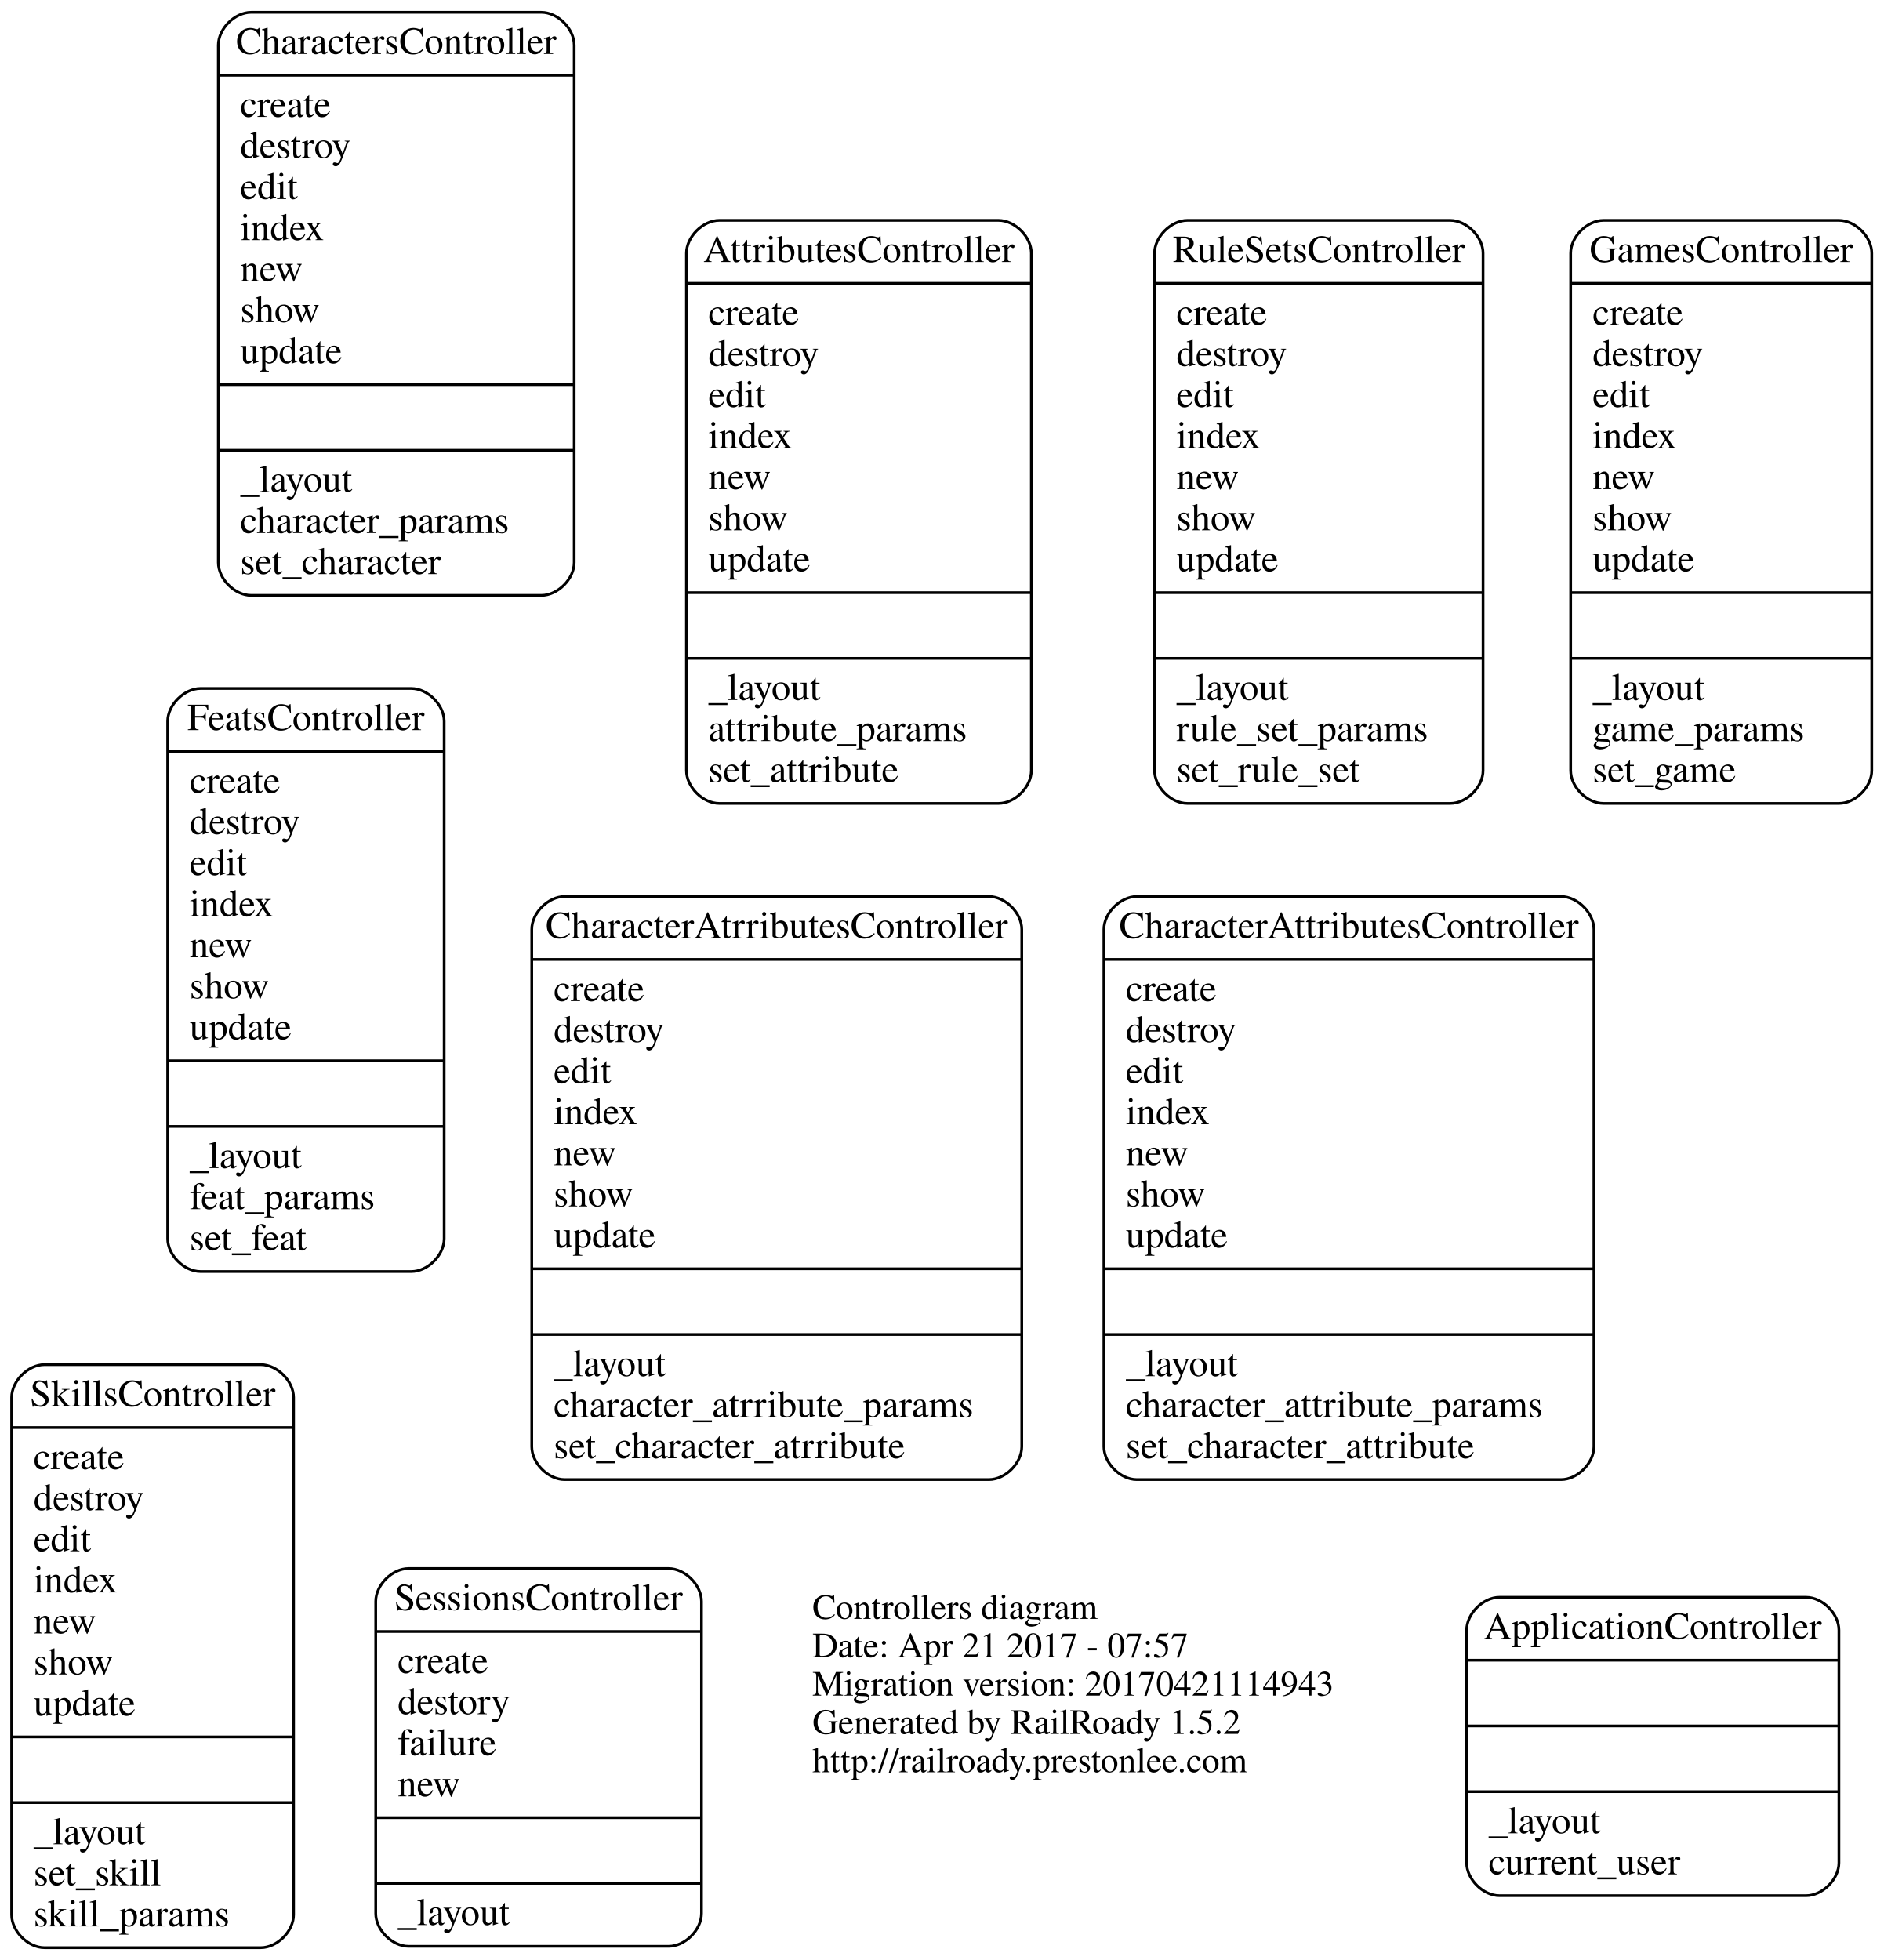
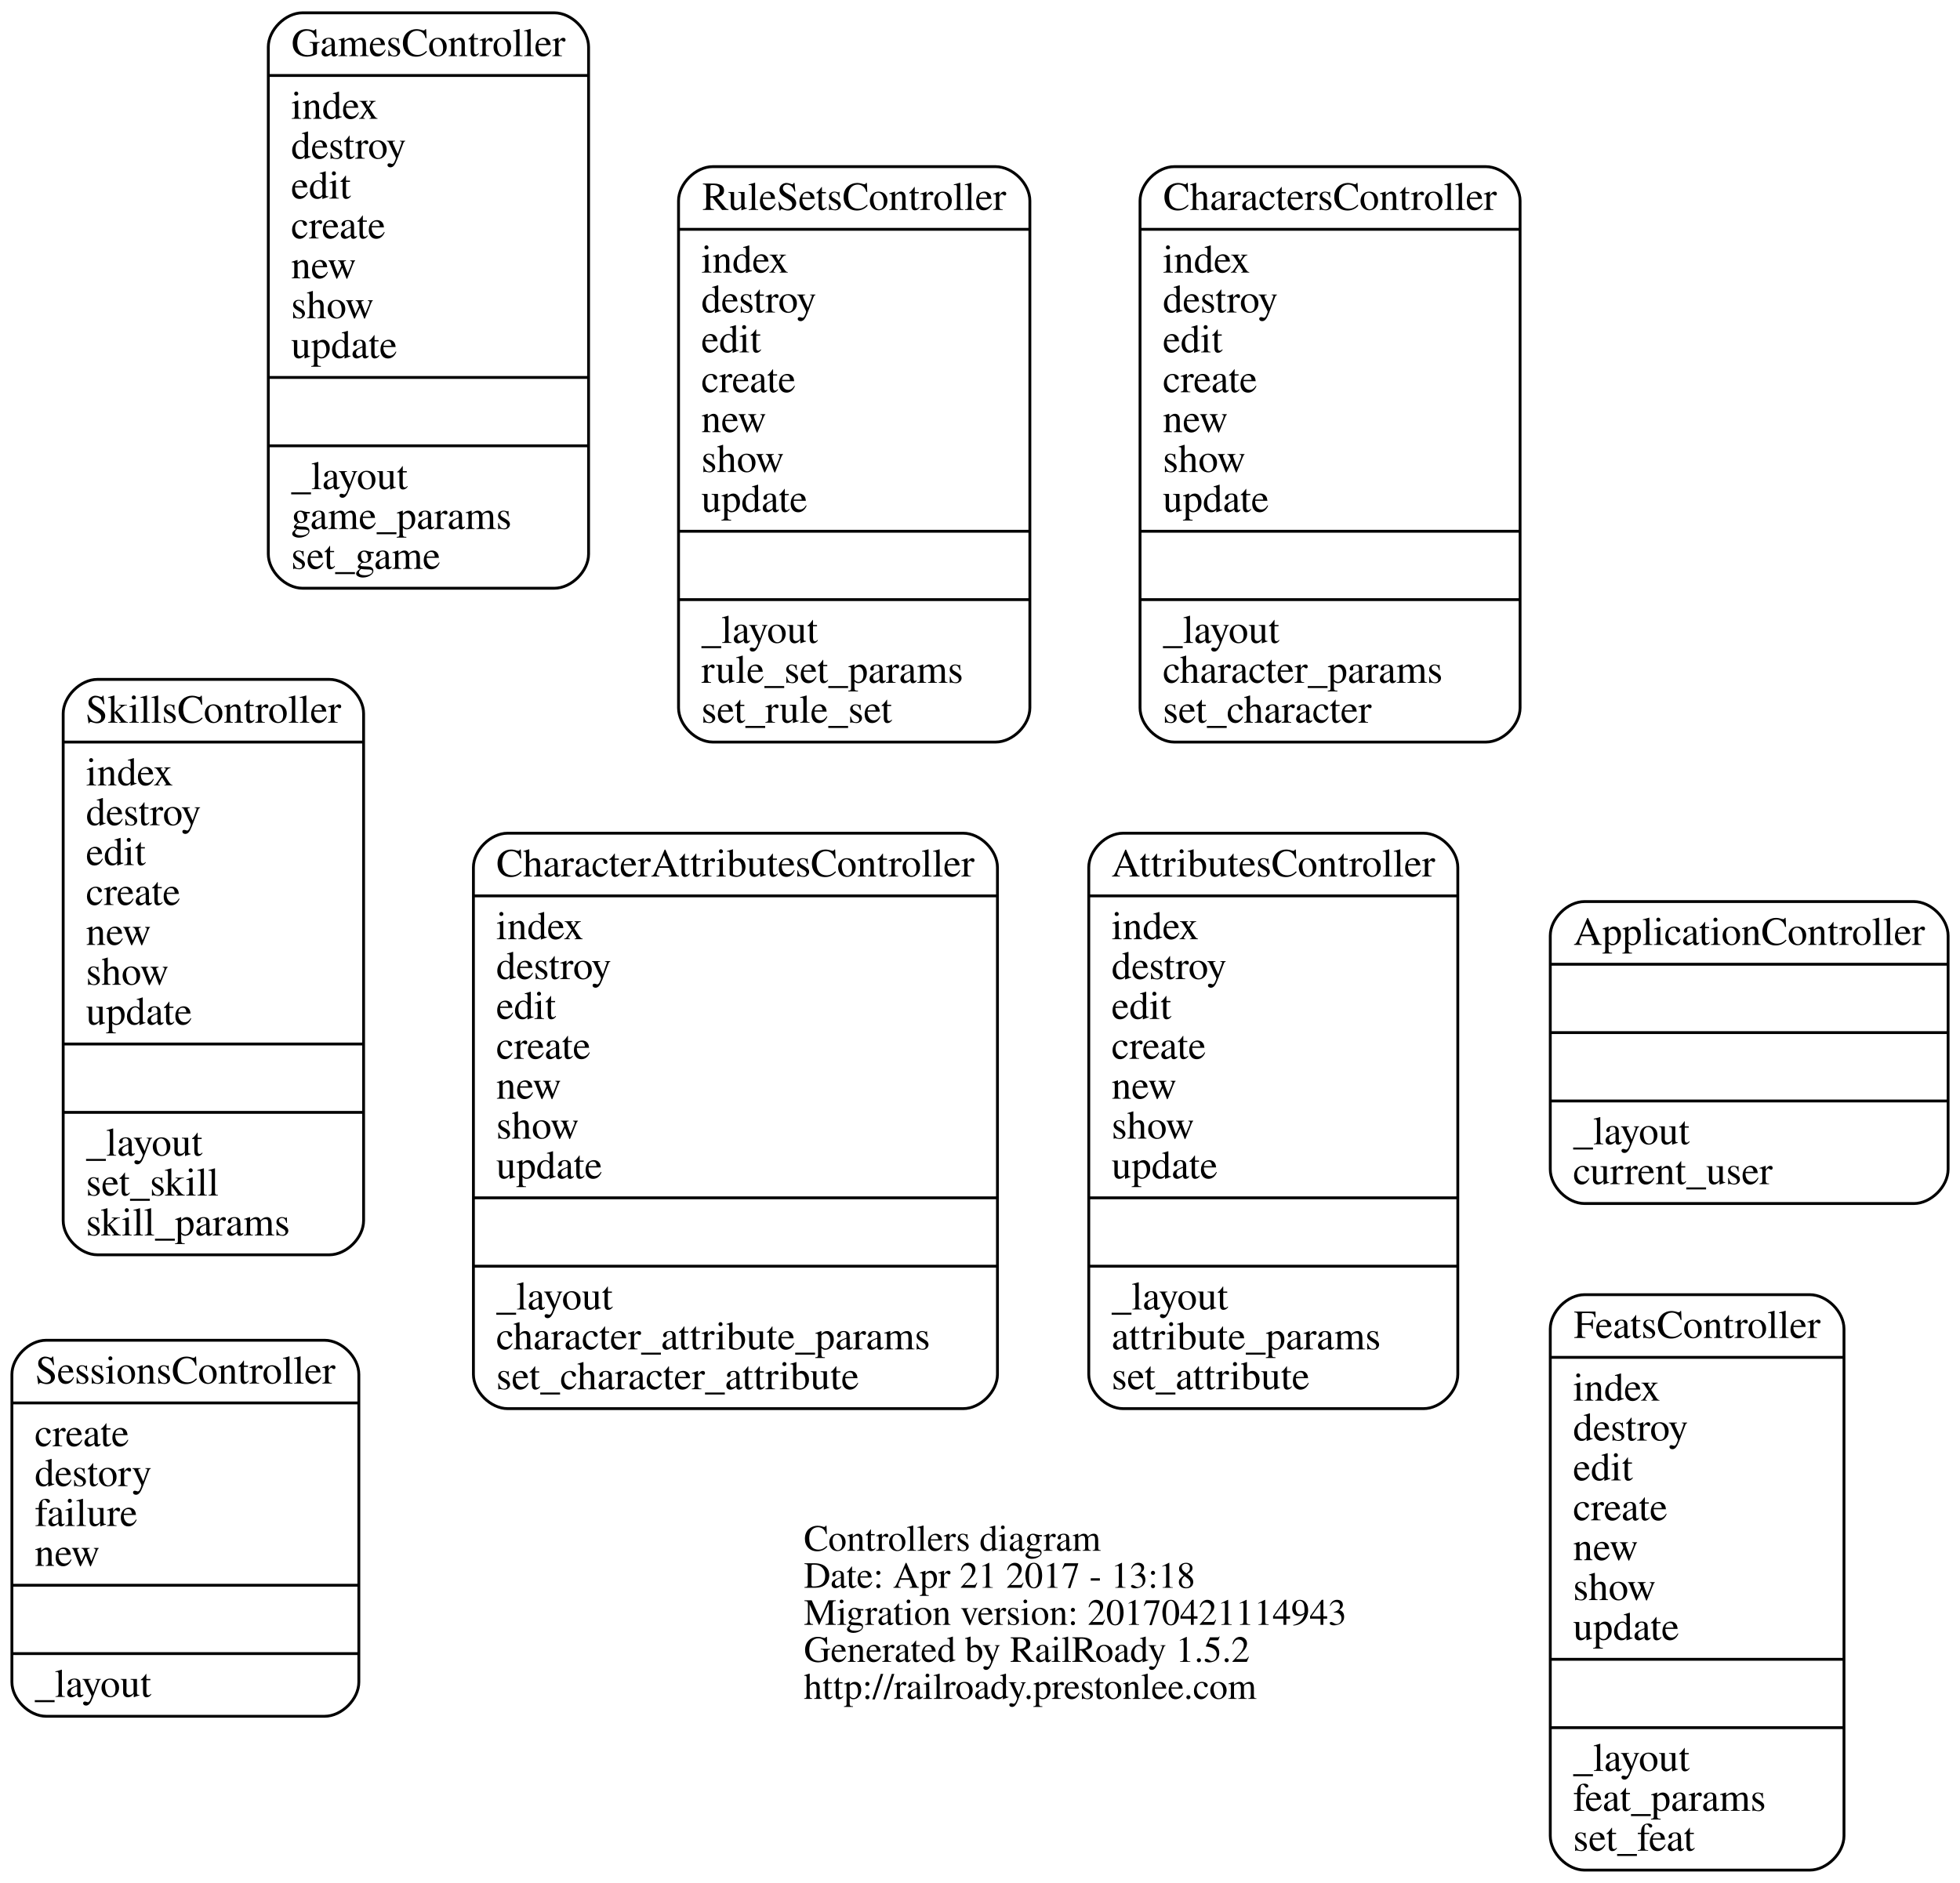
- <svg xmlns="http://www.w3.org/2000/svg" width="688pt" height="716pt" viewBox="0.00 0.00 687.50 716.00">
-   <g id="graph0" class="graph" transform="scale(1 1) rotate(0) translate(288.5 427)">
-     <polygon fill="none" stroke="none" points="-288.5,289 -288.5,-427 399,-427 399,289 -288.5,289" />
+ <svg xmlns="http://www.w3.org/2000/svg" width="688pt" height="661pt" viewBox="0.00 0.00 687.64 661.00">
+   <g id="graph0" class="graph" transform="scale(1 1) rotate(0) translate(4 657)">
+     <polygon fill="transparent" stroke="transparent" points="-4,4 -4,-657 683.642,-657 683.642,4 -4,4" />
    <g id="node1" class="node">
-       <text text-anchor="start" x="8" y="164.4" font-family="Times,serif" font-size="13.00">Controllers diagram</text>
-       <text text-anchor="start" x="8" y="178.4" font-family="Times,serif" font-size="13.00">Date: Apr 21 2017 - 07:57</text>
-       <text text-anchor="start" x="8" y="192.4" font-family="Times,serif" font-size="13.00">Migration version: 20170421114943</text>
-       <text text-anchor="start" x="8" y="206.4" font-family="Times,serif" font-size="13.00">Generated by RailRoady 1.5.2</text>
-       <text text-anchor="start" x="8" y="220.4" font-family="Times,serif" font-size="13.00">http://railroady.prestonlee.com</text>
+       <text text-anchor="start" x="278" y="-112.6" font-family="Times,serif" font-size="13.00" fill="#000000">Controllers diagram</text>
+       <text text-anchor="start" x="278" y="-99.6" font-family="Times,serif" font-size="13.00" fill="#000000">Date: Apr 21 2017 - 13:18</text>
+       <text text-anchor="start" x="278" y="-86.6" font-family="Times,serif" font-size="13.00" fill="#000000">Migration version: 20170421114943</text>
+       <text text-anchor="start" x="278" y="-73.6" font-family="Times,serif" font-size="13.00" fill="#000000">Generated by RailRoady 1.5.2</text>
+       <text text-anchor="start" x="278" y="-60.6" font-family="Times,serif" font-size="13.00" fill="#000000">http://railroady.prestonlee.com</text>
    </g>
    <g id="node2" class="node">
-       <path fill="none" stroke="black" d="M-82.5,113.5C-82.5,113.5 72.5,113.5 72.5,113.5 78.5,113.5 84.5,107.5 84.5,101.5 84.5,101.5 84.5,-87.5 84.5,-87.5 84.5,-93.5 78.5,-99.5 72.5,-99.5 72.5,-99.5 -82.5,-99.5 -82.5,-99.5 -88.5,-99.5 -94.5,-93.5 -94.5,-87.5 -94.5,-87.5 -94.5,101.5 -94.5,101.5 -94.5,107.5 -88.5,113.5 -82.5,113.5" />
-       <text text-anchor="middle" x="-5" y="-84.3" font-family="Times,serif" font-size="14.00">CharacterAtrributesController</text>
-       <polyline fill="none" stroke="black" points="-94.5,-76.5 84.5,-76.5 " />
-       <text text-anchor="start" x="-86.5" y="-61.3" font-family="Times,serif" font-size="14.00">create</text>
-       <text text-anchor="start" x="-86.5" y="-46.3" font-family="Times,serif" font-size="14.00">destroy</text>
-       <text text-anchor="start" x="-86.5" y="-31.3" font-family="Times,serif" font-size="14.00">edit</text>
-       <text text-anchor="start" x="-86.5" y="-16.3" font-family="Times,serif" font-size="14.00">index</text>
-       <text text-anchor="start" x="-86.5" y="-1.3" font-family="Times,serif" font-size="14.00">new</text>
-       <text text-anchor="start" x="-86.5" y="13.7" font-family="Times,serif" font-size="14.00">show</text>
-       <text text-anchor="start" x="-86.5" y="28.7" font-family="Times,serif" font-size="14.00">update</text>
-       <polyline fill="none" stroke="black" points="-94.5,36.5 84.5,36.5 " />
-       <polyline fill="none" stroke="black" points="-94.5,60.5 84.5,60.5 " />
-       <text text-anchor="start" x="-86.5" y="75.7" font-family="Times,serif" font-size="14.00">_layout</text>
-       <text text-anchor="start" x="-86.5" y="90.7" font-family="Times,serif" font-size="14.00">character_atrribute_params</text>
-       <text text-anchor="start" x="-86.5" y="105.7" font-family="Times,serif" font-size="14.00">set_character_atrribute</text>
+       <path fill="none" stroke="#000000" d="M552,-234.5C552,-234.5 667.642,-234.5 667.642,-234.5 673.642,-234.5 679.642,-240.5 679.642,-246.5 679.642,-246.5 679.642,-328.5 679.642,-328.5 679.642,-334.5 673.642,-340.5 667.642,-340.5 667.642,-340.5 552,-340.5 552,-340.5 546,-340.5 540,-334.5 540,-328.5 540,-328.5 540,-246.5 540,-246.5 540,-240.5 546,-234.5 552,-234.5" />
+       <text text-anchor="middle" x="609.821" y="-325.3" font-family="Times,serif" font-size="14.00" fill="#000000">ApplicationController</text>
+       <polyline fill="none" stroke="#000000" points="540,-318.5 679.642,-318.5 " />
+       <polyline fill="none" stroke="#000000" points="540,-294.5 679.642,-294.5 " />
+       <polyline fill="none" stroke="#000000" points="540,-270.5 679.642,-270.5 " />
+       <text text-anchor="start" x="548" y="-255.3" font-family="Times,serif" font-size="14.00" fill="#000000">_layout</text>
+       <text text-anchor="start" x="548" y="-241.3" font-family="Times,serif" font-size="14.00" fill="#000000">current_user</text>
    </g>
    <g id="node3" class="node">
-       <path fill="none" stroke="black" d="M145,-133.5C145,-133.5 241,-133.5 241,-133.5 247,-133.5 253,-139.5 253,-145.5 253,-145.5 253,-334.5 253,-334.5 253,-340.5 247,-346.5 241,-346.5 241,-346.5 145,-346.5 145,-346.5 139,-346.5 133,-340.5 133,-334.5 133,-334.5 133,-145.5 133,-145.5 133,-139.5 139,-133.5 145,-133.5" />
-       <text text-anchor="middle" x="193" y="-331.3" font-family="Times,serif" font-size="14.00">RuleSetsController</text>
-       <polyline fill="none" stroke="black" points="133,-323.5 253,-323.5 " />
-       <text text-anchor="start" x="141" y="-308.3" font-family="Times,serif" font-size="14.00">create</text>
-       <text text-anchor="start" x="141" y="-293.3" font-family="Times,serif" font-size="14.00">destroy</text>
-       <text text-anchor="start" x="141" y="-278.3" font-family="Times,serif" font-size="14.00">edit</text>
-       <text text-anchor="start" x="141" y="-263.3" font-family="Times,serif" font-size="14.00">index</text>
-       <text text-anchor="start" x="141" y="-248.3" font-family="Times,serif" font-size="14.00">new</text>
-       <text text-anchor="start" x="141" y="-233.3" font-family="Times,serif" font-size="14.00">show</text>
-       <text text-anchor="start" x="141" y="-218.3" font-family="Times,serif" font-size="14.00">update</text>
-       <polyline fill="none" stroke="black" points="133,-210.5 253,-210.5 " />
-       <polyline fill="none" stroke="black" points="133,-186.5 253,-186.5 " />
-       <text text-anchor="start" x="141" y="-171.3" font-family="Times,serif" font-size="14.00">_layout</text>
-       <text text-anchor="start" x="141" y="-156.3" font-family="Times,serif" font-size="14.00">rule_set_params</text>
-       <text text-anchor="start" x="141" y="-141.3" font-family="Times,serif" font-size="14.00">set_rule_set</text>
+       <path fill="none" stroke="#000000" d="M390,-162.5C390,-162.5 495.538,-162.5 495.538,-162.5 501.538,-162.5 507.538,-168.5 507.538,-174.5 507.538,-174.5 507.538,-352.5 507.538,-352.5 507.538,-358.5 501.538,-364.5 495.538,-364.5 495.538,-364.5 390,-364.5 390,-364.5 384,-364.5 378,-358.5 378,-352.5 378,-352.5 378,-174.5 378,-174.5 378,-168.5 384,-162.5 390,-162.5" />
+       <text text-anchor="middle" x="442.769" y="-349.3" font-family="Times,serif" font-size="14.00" fill="#000000">AttributesController</text>
+       <polyline fill="none" stroke="#000000" points="378,-342.5 507.538,-342.5 " />
+       <text text-anchor="start" x="386" y="-327.3" font-family="Times,serif" font-size="14.00" fill="#000000">index</text>
+       <text text-anchor="start" x="386" y="-313.3" font-family="Times,serif" font-size="14.00" fill="#000000">destroy</text>
+       <text text-anchor="start" x="386" y="-299.3" font-family="Times,serif" font-size="14.00" fill="#000000">edit</text>
+       <text text-anchor="start" x="386" y="-285.3" font-family="Times,serif" font-size="14.00" fill="#000000">create</text>
+       <text text-anchor="start" x="386" y="-271.3" font-family="Times,serif" font-size="14.00" fill="#000000">new</text>
+       <text text-anchor="start" x="386" y="-257.3" font-family="Times,serif" font-size="14.00" fill="#000000">show</text>
+       <text text-anchor="start" x="386" y="-243.3" font-family="Times,serif" font-size="14.00" fill="#000000">update</text>
+       <polyline fill="none" stroke="#000000" points="378,-236.5 507.538,-236.5 " />
+       <polyline fill="none" stroke="#000000" points="378,-212.5 507.538,-212.5 " />
+       <text text-anchor="start" x="386" y="-197.3" font-family="Times,serif" font-size="14.00" fill="#000000">_layout</text>
+       <text text-anchor="start" x="386" y="-183.3" font-family="Times,serif" font-size="14.00" fill="#000000">attribute_params</text>
+       <text text-anchor="start" x="386" y="-169.3" font-family="Times,serif" font-size="14.00" fill="#000000">set_attribute</text>
    </g>
    <g id="node4" class="node">
-       <path fill="none" stroke="black" d="M126.5,113.5C126.5,113.5 281.5,113.5 281.5,113.5 287.5,113.5 293.5,107.5 293.5,101.5 293.5,101.5 293.5,-87.5 293.5,-87.5 293.5,-93.5 287.5,-99.5 281.5,-99.5 281.5,-99.5 126.5,-99.5 126.5,-99.5 120.5,-99.5 114.5,-93.5 114.5,-87.5 114.5,-87.5 114.5,101.5 114.5,101.5 114.5,107.5 120.5,113.5 126.5,113.5" />
-       <text text-anchor="middle" x="204" y="-84.3" font-family="Times,serif" font-size="14.00">CharacterAttributesController</text>
-       <polyline fill="none" stroke="black" points="114.5,-76.5 293.5,-76.5 " />
-       <text text-anchor="start" x="122.5" y="-61.3" font-family="Times,serif" font-size="14.00">create</text>
-       <text text-anchor="start" x="122.5" y="-46.3" font-family="Times,serif" font-size="14.00">destroy</text>
-       <text text-anchor="start" x="122.5" y="-31.3" font-family="Times,serif" font-size="14.00">edit</text>
-       <text text-anchor="start" x="122.5" y="-16.3" font-family="Times,serif" font-size="14.00">index</text>
-       <text text-anchor="start" x="122.5" y="-1.3" font-family="Times,serif" font-size="14.00">new</text>
-       <text text-anchor="start" x="122.5" y="13.7" font-family="Times,serif" font-size="14.00">show</text>
-       <text text-anchor="start" x="122.5" y="28.7" font-family="Times,serif" font-size="14.00">update</text>
-       <polyline fill="none" stroke="black" points="114.5,36.5 293.5,36.5 " />
-       <polyline fill="none" stroke="black" points="114.5,60.5 293.5,60.5 " />
-       <text text-anchor="start" x="122.5" y="75.7" font-family="Times,serif" font-size="14.00">_layout</text>
-       <text text-anchor="start" x="122.5" y="90.7" font-family="Times,serif" font-size="14.00">character_attribute_params</text>
-       <text text-anchor="start" x="122.5" y="105.7" font-family="Times,serif" font-size="14.00">set_character_attribute</text>
+       <path fill="none" stroke="#000000" d="M174,-162.5C174,-162.5 333.945,-162.5 333.945,-162.5 339.945,-162.5 345.945,-168.5 345.945,-174.5 345.945,-174.5 345.945,-352.5 345.945,-352.5 345.945,-358.5 339.945,-364.5 333.945,-364.5 333.945,-364.5 174,-364.5 174,-364.5 168,-364.5 162,-358.5 162,-352.5 162,-352.5 162,-174.5 162,-174.5 162,-168.5 168,-162.5 174,-162.5" />
+       <text text-anchor="middle" x="253.973" y="-349.3" font-family="Times,serif" font-size="14.00" fill="#000000">CharacterAttributesController</text>
+       <polyline fill="none" stroke="#000000" points="162,-342.5 345.945,-342.5 " />
+       <text text-anchor="start" x="170" y="-327.3" font-family="Times,serif" font-size="14.00" fill="#000000">index</text>
+       <text text-anchor="start" x="170" y="-313.3" font-family="Times,serif" font-size="14.00" fill="#000000">destroy</text>
+       <text text-anchor="start" x="170" y="-299.3" font-family="Times,serif" font-size="14.00" fill="#000000">edit</text>
+       <text text-anchor="start" x="170" y="-285.3" font-family="Times,serif" font-size="14.00" fill="#000000">create</text>
+       <text text-anchor="start" x="170" y="-271.3" font-family="Times,serif" font-size="14.00" fill="#000000">new</text>
+       <text text-anchor="start" x="170" y="-257.3" font-family="Times,serif" font-size="14.00" fill="#000000">show</text>
+       <text text-anchor="start" x="170" y="-243.3" font-family="Times,serif" font-size="14.00" fill="#000000">update</text>
+       <polyline fill="none" stroke="#000000" points="162,-236.5 345.945,-236.5 " />
+       <polyline fill="none" stroke="#000000" points="162,-212.5 345.945,-212.5 " />
+       <text text-anchor="start" x="170" y="-197.3" font-family="Times,serif" font-size="14.00" fill="#000000">_layout</text>
+       <text text-anchor="start" x="170" y="-183.3" font-family="Times,serif" font-size="14.00" fill="#000000">character_attribute_params</text>
+       <text text-anchor="start" x="170" y="-169.3" font-family="Times,serif" font-size="14.00" fill="#000000">set_character_attribute</text>
    </g>
    <g id="node5" class="node">
-       <path fill="none" stroke="black" d="M-26,-133.5C-26,-133.5 76,-133.5 76,-133.5 82,-133.5 88,-139.5 88,-145.5 88,-145.5 88,-334.5 88,-334.5 88,-340.5 82,-346.5 76,-346.5 76,-346.5 -26,-346.5 -26,-346.5 -32,-346.5 -38,-340.5 -38,-334.5 -38,-334.5 -38,-145.5 -38,-145.5 -38,-139.5 -32,-133.5 -26,-133.5" />
-       <text text-anchor="middle" x="25" y="-331.3" font-family="Times,serif" font-size="14.00">AttributesController</text>
-       <polyline fill="none" stroke="black" points="-38,-323.5 88,-323.5 " />
-       <text text-anchor="start" x="-30" y="-308.3" font-family="Times,serif" font-size="14.00">create</text>
-       <text text-anchor="start" x="-30" y="-293.3" font-family="Times,serif" font-size="14.00">destroy</text>
-       <text text-anchor="start" x="-30" y="-278.3" font-family="Times,serif" font-size="14.00">edit</text>
-       <text text-anchor="start" x="-30" y="-263.3" font-family="Times,serif" font-size="14.00">index</text>
-       <text text-anchor="start" x="-30" y="-248.3" font-family="Times,serif" font-size="14.00">new</text>
-       <text text-anchor="start" x="-30" y="-233.3" font-family="Times,serif" font-size="14.00">show</text>
-       <text text-anchor="start" x="-30" y="-218.3" font-family="Times,serif" font-size="14.00">update</text>
-       <polyline fill="none" stroke="black" points="-38,-210.5 88,-210.5 " />
-       <polyline fill="none" stroke="black" points="-38,-186.5 88,-186.5 " />
-       <text text-anchor="start" x="-30" y="-171.3" font-family="Times,serif" font-size="14.00">_layout</text>
-       <text text-anchor="start" x="-30" y="-156.3" font-family="Times,serif" font-size="14.00">attribute_params</text>
-       <text text-anchor="start" x="-30" y="-141.3" font-family="Times,serif" font-size="14.00">set_attribute</text>
+       <path fill="none" stroke="#000000" d="M408,-396.5C408,-396.5 517.4,-396.5 517.4,-396.5 523.4,-396.5 529.4,-402.5 529.4,-408.5 529.4,-408.5 529.4,-586.5 529.4,-586.5 529.4,-592.5 523.4,-598.5 517.4,-598.5 517.4,-598.5 408,-598.5 408,-598.5 402,-598.5 396,-592.5 396,-586.5 396,-586.5 396,-408.5 396,-408.5 396,-402.5 402,-396.5 408,-396.5" />
+       <text text-anchor="middle" x="462.7" y="-583.3" font-family="Times,serif" font-size="14.00" fill="#000000">CharactersController</text>
+       <polyline fill="none" stroke="#000000" points="396,-576.5 529.4,-576.5 " />
+       <text text-anchor="start" x="404" y="-561.3" font-family="Times,serif" font-size="14.00" fill="#000000">index</text>
+       <text text-anchor="start" x="404" y="-547.3" font-family="Times,serif" font-size="14.00" fill="#000000">destroy</text>
+       <text text-anchor="start" x="404" y="-533.3" font-family="Times,serif" font-size="14.00" fill="#000000">edit</text>
+       <text text-anchor="start" x="404" y="-519.3" font-family="Times,serif" font-size="14.00" fill="#000000">create</text>
+       <text text-anchor="start" x="404" y="-505.3" font-family="Times,serif" font-size="14.00" fill="#000000">new</text>
+       <text text-anchor="start" x="404" y="-491.3" font-family="Times,serif" font-size="14.00" fill="#000000">show</text>
+       <text text-anchor="start" x="404" y="-477.3" font-family="Times,serif" font-size="14.00" fill="#000000">update</text>
+       <polyline fill="none" stroke="#000000" points="396,-470.5 529.4,-470.5 " />
+       <polyline fill="none" stroke="#000000" points="396,-446.5 529.4,-446.5 " />
+       <text text-anchor="start" x="404" y="-431.3" font-family="Times,serif" font-size="14.00" fill="#000000">_layout</text>
+       <text text-anchor="start" x="404" y="-417.3" font-family="Times,serif" font-size="14.00" fill="#000000">character_params</text>
+       <text text-anchor="start" x="404" y="-403.3" font-family="Times,serif" font-size="14.00" fill="#000000">set_character</text>
    </g>
    <g id="node6" class="node">
-       <path fill="none" stroke="black" d="M-215.5,37.5C-215.5,37.5 -138.5,37.5 -138.5,37.5 -132.5,37.5 -126.5,31.5 -126.5,25.5 -126.5,25.5 -126.5,-163.5 -126.5,-163.5 -126.5,-169.5 -132.5,-175.5 -138.5,-175.5 -138.5,-175.5 -215.5,-175.5 -215.5,-175.5 -221.5,-175.5 -227.5,-169.5 -227.5,-163.5 -227.5,-163.5 -227.5,25.5 -227.5,25.5 -227.5,31.5 -221.5,37.5 -215.5,37.5" />
-       <text text-anchor="middle" x="-177" y="-160.3" font-family="Times,serif" font-size="14.00">FeatsController</text>
-       <polyline fill="none" stroke="black" points="-227.5,-152.5 -126.5,-152.5 " />
-       <text text-anchor="start" x="-219.5" y="-137.3" font-family="Times,serif" font-size="14.00">create</text>
-       <text text-anchor="start" x="-219.5" y="-122.3" font-family="Times,serif" font-size="14.00">destroy</text>
-       <text text-anchor="start" x="-219.5" y="-107.3" font-family="Times,serif" font-size="14.00">edit</text>
-       <text text-anchor="start" x="-219.5" y="-92.3" font-family="Times,serif" font-size="14.00">index</text>
-       <text text-anchor="start" x="-219.5" y="-77.3" font-family="Times,serif" font-size="14.00">new</text>
-       <text text-anchor="start" x="-219.5" y="-62.3" font-family="Times,serif" font-size="14.00">show</text>
-       <text text-anchor="start" x="-219.5" y="-47.3" font-family="Times,serif" font-size="14.00">update</text>
-       <polyline fill="none" stroke="black" points="-227.5,-39.5 -126.5,-39.5 " />
-       <polyline fill="none" stroke="black" points="-227.5,-15.5 -126.5,-15.5 " />
-       <text text-anchor="start" x="-219.5" y="-0.3" font-family="Times,serif" font-size="14.00">_layout</text>
-       <text text-anchor="start" x="-219.5" y="14.7" font-family="Times,serif" font-size="14.00">feat_params</text>
-       <text text-anchor="start" x="-219.5" y="29.7" font-family="Times,serif" font-size="14.00">set_feat</text>
+       <path fill="none" stroke="#000000" d="M552,-.5C552,-.5 631.097,-.5 631.097,-.5 637.097,-.5 643.097,-6.5 643.097,-12.5 643.097,-12.5 643.097,-190.5 643.097,-190.5 643.097,-196.5 637.097,-202.5 631.097,-202.5 631.097,-202.5 552,-202.5 552,-202.5 546,-202.5 540,-196.5 540,-190.5 540,-190.5 540,-12.5 540,-12.5 540,-6.5 546,-.5 552,-.5" />
+       <text text-anchor="middle" x="591.548" y="-187.3" font-family="Times,serif" font-size="14.00" fill="#000000">FeatsController</text>
+       <polyline fill="none" stroke="#000000" points="540,-180.5 643.097,-180.5 " />
+       <text text-anchor="start" x="548" y="-165.3" font-family="Times,serif" font-size="14.00" fill="#000000">index</text>
+       <text text-anchor="start" x="548" y="-151.3" font-family="Times,serif" font-size="14.00" fill="#000000">destroy</text>
+       <text text-anchor="start" x="548" y="-137.3" font-family="Times,serif" font-size="14.00" fill="#000000">edit</text>
+       <text text-anchor="start" x="548" y="-123.3" font-family="Times,serif" font-size="14.00" fill="#000000">create</text>
+       <text text-anchor="start" x="548" y="-109.3" font-family="Times,serif" font-size="14.00" fill="#000000">new</text>
+       <text text-anchor="start" x="548" y="-95.3" font-family="Times,serif" font-size="14.00" fill="#000000">show</text>
+       <text text-anchor="start" x="548" y="-81.3" font-family="Times,serif" font-size="14.00" fill="#000000">update</text>
+       <polyline fill="none" stroke="#000000" points="540,-74.5 643.097,-74.5 " />
+       <polyline fill="none" stroke="#000000" points="540,-50.5 643.097,-50.5 " />
+       <text text-anchor="start" x="548" y="-35.3" font-family="Times,serif" font-size="14.00" fill="#000000">_layout</text>
+       <text text-anchor="start" x="548" y="-21.3" font-family="Times,serif" font-size="14.00" fill="#000000">feat_params</text>
+       <text text-anchor="start" x="548" y="-7.3" font-family="Times,serif" font-size="14.00" fill="#000000">set_feat</text>
    </g>
    <g id="node7" class="node">
-       <path fill="none" stroke="black" d="M259,265.5C259,265.5 371,265.5 371,265.5 377,265.5 383,259.5 383,253.5 383,253.5 383,168.5 383,168.5 383,162.5 377,156.5 371,156.5 371,156.5 259,156.5 259,156.5 253,156.5 247,162.5 247,168.5 247,168.5 247,253.5 247,253.5 247,259.5 253,265.5 259,265.5" />
-       <text text-anchor="middle" x="315" y="171.7" font-family="Times,serif" font-size="14.00">ApplicationController</text>
-       <polyline fill="none" stroke="black" points="247,179.5 383,179.5 " />
-       <polyline fill="none" stroke="black" points="247,203.5 383,203.5 " />
-       <polyline fill="none" stroke="black" points="247,227.5 383,227.5 " />
-       <text text-anchor="start" x="255" y="242.7" font-family="Times,serif" font-size="14.00">_layout</text>
-       <text text-anchor="start" x="255" y="257.7" font-family="Times,serif" font-size="14.00">current_user</text>
+       <path fill="none" stroke="#000000" d="M102,-450.5C102,-450.5 190.421,-450.5 190.421,-450.5 196.421,-450.5 202.421,-456.5 202.421,-462.5 202.421,-462.5 202.421,-640.5 202.421,-640.5 202.421,-646.5 196.421,-652.5 190.421,-652.5 190.421,-652.5 102,-652.5 102,-652.5 96,-652.5 90,-646.5 90,-640.5 90,-640.5 90,-462.5 90,-462.5 90,-456.5 96,-450.5 102,-450.5" />
+       <text text-anchor="middle" x="146.21" y="-637.3" font-family="Times,serif" font-size="14.00" fill="#000000">GamesController</text>
+       <polyline fill="none" stroke="#000000" points="90,-630.5 202.421,-630.5 " />
+       <text text-anchor="start" x="98" y="-615.3" font-family="Times,serif" font-size="14.00" fill="#000000">index</text>
+       <text text-anchor="start" x="98" y="-601.3" font-family="Times,serif" font-size="14.00" fill="#000000">destroy</text>
+       <text text-anchor="start" x="98" y="-587.3" font-family="Times,serif" font-size="14.00" fill="#000000">edit</text>
+       <text text-anchor="start" x="98" y="-573.3" font-family="Times,serif" font-size="14.00" fill="#000000">create</text>
+       <text text-anchor="start" x="98" y="-559.3" font-family="Times,serif" font-size="14.00" fill="#000000">new</text>
+       <text text-anchor="start" x="98" y="-545.3" font-family="Times,serif" font-size="14.00" fill="#000000">show</text>
+       <text text-anchor="start" x="98" y="-531.3" font-family="Times,serif" font-size="14.00" fill="#000000">update</text>
+       <polyline fill="none" stroke="#000000" points="90,-524.5 202.421,-524.5 " />
+       <polyline fill="none" stroke="#000000" points="90,-500.5 202.421,-500.5 " />
+       <text text-anchor="start" x="98" y="-485.3" font-family="Times,serif" font-size="14.00" fill="#000000">_layout</text>
+       <text text-anchor="start" x="98" y="-471.3" font-family="Times,serif" font-size="14.00" fill="#000000">game_params</text>
+       <text text-anchor="start" x="98" y="-457.3" font-family="Times,serif" font-size="14.00" fill="#000000">set_game</text>
    </g>
    <g id="node8" class="node">
-       <path fill="none" stroke="black" d="M-272.5,284.5C-272.5,284.5 -193.5,284.5 -193.5,284.5 -187.5,284.5 -181.5,278.5 -181.5,272.5 -181.5,272.5 -181.5,83.5 -181.5,83.5 -181.5,77.5 -187.5,71.5 -193.5,71.5 -193.5,71.5 -272.5,71.5 -272.5,71.5 -278.5,71.5 -284.5,77.5 -284.5,83.5 -284.5,83.5 -284.5,272.5 -284.5,272.5 -284.5,278.5 -278.5,284.5 -272.5,284.5" />
-       <text text-anchor="middle" x="-233" y="86.7" font-family="Times,serif" font-size="14.00">SkillsController</text>
-       <polyline fill="none" stroke="black" points="-284.5,94.5 -181.5,94.5 " />
-       <text text-anchor="start" x="-276.5" y="109.7" font-family="Times,serif" font-size="14.00">create</text>
-       <text text-anchor="start" x="-276.5" y="124.7" font-family="Times,serif" font-size="14.00">destroy</text>
-       <text text-anchor="start" x="-276.5" y="139.7" font-family="Times,serif" font-size="14.00">edit</text>
-       <text text-anchor="start" x="-276.5" y="154.7" font-family="Times,serif" font-size="14.00">index</text>
-       <text text-anchor="start" x="-276.5" y="169.7" font-family="Times,serif" font-size="14.00">new</text>
-       <text text-anchor="start" x="-276.5" y="184.7" font-family="Times,serif" font-size="14.00">show</text>
-       <text text-anchor="start" x="-276.5" y="199.7" font-family="Times,serif" font-size="14.00">update</text>
-       <polyline fill="none" stroke="black" points="-284.5,207.5 -181.5,207.5 " />
-       <polyline fill="none" stroke="black" points="-284.5,231.5 -181.5,231.5 " />
-       <text text-anchor="start" x="-276.5" y="246.7" font-family="Times,serif" font-size="14.00">_layout</text>
-       <text text-anchor="start" x="-276.5" y="261.7" font-family="Times,serif" font-size="14.00">set_skill</text>
-       <text text-anchor="start" x="-276.5" y="276.7" font-family="Times,serif" font-size="14.00">skill_params</text>
+       <path fill="none" stroke="#000000" d="M246,-396.5C246,-396.5 345.324,-396.5 345.324,-396.5 351.324,-396.5 357.324,-402.5 357.324,-408.5 357.324,-408.5 357.324,-586.5 357.324,-586.5 357.324,-592.5 351.324,-598.5 345.324,-598.5 345.324,-598.5 246,-598.5 246,-598.5 240,-598.5 234,-592.5 234,-586.5 234,-586.5 234,-408.5 234,-408.5 234,-402.5 240,-396.5 246,-396.5" />
+       <text text-anchor="middle" x="295.662" y="-583.3" font-family="Times,serif" font-size="14.00" fill="#000000">RuleSetsController</text>
+       <polyline fill="none" stroke="#000000" points="234,-576.5 357.324,-576.5 " />
+       <text text-anchor="start" x="242" y="-561.3" font-family="Times,serif" font-size="14.00" fill="#000000">index</text>
+       <text text-anchor="start" x="242" y="-547.3" font-family="Times,serif" font-size="14.00" fill="#000000">destroy</text>
+       <text text-anchor="start" x="242" y="-533.3" font-family="Times,serif" font-size="14.00" fill="#000000">edit</text>
+       <text text-anchor="start" x="242" y="-519.3" font-family="Times,serif" font-size="14.00" fill="#000000">create</text>
+       <text text-anchor="start" x="242" y="-505.3" font-family="Times,serif" font-size="14.00" fill="#000000">new</text>
+       <text text-anchor="start" x="242" y="-491.3" font-family="Times,serif" font-size="14.00" fill="#000000">show</text>
+       <text text-anchor="start" x="242" y="-477.3" font-family="Times,serif" font-size="14.00" fill="#000000">update</text>
+       <polyline fill="none" stroke="#000000" points="234,-470.5 357.324,-470.5 " />
+       <polyline fill="none" stroke="#000000" points="234,-446.5 357.324,-446.5 " />
+       <text text-anchor="start" x="242" y="-431.3" font-family="Times,serif" font-size="14.00" fill="#000000">_layout</text>
+       <text text-anchor="start" x="242" y="-417.3" font-family="Times,serif" font-size="14.00" fill="#000000">rule_set_params</text>
+       <text text-anchor="start" x="242" y="-403.3" font-family="Times,serif" font-size="14.00" fill="#000000">set_rule_set</text>
    </g>
    <g id="node9" class="node">
-       <path fill="none" stroke="black" d="M297,-133.5C297,-133.5 383,-133.5 383,-133.5 389,-133.5 395,-139.5 395,-145.5 395,-145.5 395,-334.5 395,-334.5 395,-340.5 389,-346.5 383,-346.5 383,-346.5 297,-346.5 297,-346.5 291,-346.5 285,-340.5 285,-334.5 285,-334.5 285,-145.5 285,-145.5 285,-139.5 291,-133.5 297,-133.5" />
-       <text text-anchor="middle" x="340" y="-331.3" font-family="Times,serif" font-size="14.00">GamesController</text>
-       <polyline fill="none" stroke="black" points="285,-323.5 395,-323.5 " />
-       <text text-anchor="start" x="293" y="-308.3" font-family="Times,serif" font-size="14.00">create</text>
-       <text text-anchor="start" x="293" y="-293.3" font-family="Times,serif" font-size="14.00">destroy</text>
-       <text text-anchor="start" x="293" y="-278.3" font-family="Times,serif" font-size="14.00">edit</text>
-       <text text-anchor="start" x="293" y="-263.3" font-family="Times,serif" font-size="14.00">index</text>
-       <text text-anchor="start" x="293" y="-248.3" font-family="Times,serif" font-size="14.00">new</text>
-       <text text-anchor="start" x="293" y="-233.3" font-family="Times,serif" font-size="14.00">show</text>
-       <text text-anchor="start" x="293" y="-218.3" font-family="Times,serif" font-size="14.00">update</text>
-       <polyline fill="none" stroke="black" points="285,-210.5 395,-210.5 " />
-       <polyline fill="none" stroke="black" points="285,-186.5 395,-186.5 " />
-       <text text-anchor="start" x="293" y="-171.3" font-family="Times,serif" font-size="14.00">_layout</text>
-       <text text-anchor="start" x="293" y="-156.3" font-family="Times,serif" font-size="14.00">game_params</text>
-       <text text-anchor="start" x="293" y="-141.3" font-family="Times,serif" font-size="14.00">set_game</text>
+       <path fill="none" stroke="#000000" d="M12,-54.5C12,-54.5 109.779,-54.5 109.779,-54.5 115.779,-54.5 121.779,-60.5 121.779,-66.5 121.779,-66.5 121.779,-174.5 121.779,-174.5 121.779,-180.5 115.779,-186.5 109.779,-186.5 109.779,-186.5 12,-186.5 12,-186.5 6,-186.5 0,-180.5 0,-174.5 0,-174.5 0,-66.5 0,-66.5 0,-60.5 6,-54.5 12,-54.5" />
+       <text text-anchor="middle" x="60.89" y="-171.3" font-family="Times,serif" font-size="14.00" fill="#000000">SessionsController</text>
+       <polyline fill="none" stroke="#000000" points="0,-164.5 121.779,-164.5 " />
+       <text text-anchor="start" x="8" y="-149.3" font-family="Times,serif" font-size="14.00" fill="#000000">create</text>
+       <text text-anchor="start" x="8" y="-135.3" font-family="Times,serif" font-size="14.00" fill="#000000">destory</text>
+       <text text-anchor="start" x="8" y="-121.3" font-family="Times,serif" font-size="14.00" fill="#000000">failure</text>
+       <text text-anchor="start" x="8" y="-107.3" font-family="Times,serif" font-size="14.00" fill="#000000">new</text>
+       <polyline fill="none" stroke="#000000" points="0,-100.5 121.779,-100.5 " />
+       <polyline fill="none" stroke="#000000" points="0,-76.5 121.779,-76.5 " />
+       <text text-anchor="start" x="8" y="-61.3" font-family="Times,serif" font-size="14.00" fill="#000000">_layout</text>
    </g>
    <g id="node10" class="node">
-       <path fill="none" stroke="black" d="M-139.5,284C-139.5,284 -44.5,284 -44.5,284 -38.5,284 -32.5,278 -32.5,272 -32.5,272 -32.5,158 -32.5,158 -32.5,152 -38.5,146 -44.5,146 -44.5,146 -139.5,146 -139.5,146 -145.5,146 -151.5,152 -151.5,158 -151.5,158 -151.5,272 -151.5,272 -151.5,278 -145.5,284 -139.5,284" />
-       <text text-anchor="middle" x="-92" y="161.2" font-family="Times,serif" font-size="14.00">SessionsController</text>
-       <polyline fill="none" stroke="black" points="-151.5,169 -32.5,169 " />
-       <text text-anchor="start" x="-143.5" y="184.2" font-family="Times,serif" font-size="14.00">create</text>
-       <text text-anchor="start" x="-143.5" y="199.2" font-family="Times,serif" font-size="14.00">destory</text>
-       <text text-anchor="start" x="-143.5" y="214.2" font-family="Times,serif" font-size="14.00">failure</text>
-       <text text-anchor="start" x="-143.5" y="229.2" font-family="Times,serif" font-size="14.00">new</text>
-       <polyline fill="none" stroke="black" points="-151.5,237 -32.5,237 " />
-       <polyline fill="none" stroke="black" points="-151.5,261 -32.5,261 " />
-       <text text-anchor="start" x="-143.5" y="276.2" font-family="Times,serif" font-size="14.00">_layout</text>
-     </g>
-     <g id="node11" class="node">
-       <path fill="none" stroke="black" d="M-197,-209.5C-197,-209.5 -91,-209.5 -91,-209.5 -85,-209.5 -79,-215.5 -79,-221.5 -79,-221.5 -79,-410.5 -79,-410.5 -79,-416.5 -85,-422.5 -91,-422.5 -91,-422.5 -197,-422.5 -197,-422.5 -203,-422.5 -209,-416.5 -209,-410.5 -209,-410.5 -209,-221.5 -209,-221.5 -209,-215.5 -203,-209.5 -197,-209.5" />
-       <text text-anchor="middle" x="-144" y="-407.3" font-family="Times,serif" font-size="14.00">CharactersController</text>
-       <polyline fill="none" stroke="black" points="-209,-399.5 -79,-399.5 " />
-       <text text-anchor="start" x="-201" y="-384.3" font-family="Times,serif" font-size="14.00">create</text>
-       <text text-anchor="start" x="-201" y="-369.3" font-family="Times,serif" font-size="14.00">destroy</text>
-       <text text-anchor="start" x="-201" y="-354.3" font-family="Times,serif" font-size="14.00">edit</text>
-       <text text-anchor="start" x="-201" y="-339.3" font-family="Times,serif" font-size="14.00">index</text>
-       <text text-anchor="start" x="-201" y="-324.3" font-family="Times,serif" font-size="14.00">new</text>
-       <text text-anchor="start" x="-201" y="-309.3" font-family="Times,serif" font-size="14.00">show</text>
-       <text text-anchor="start" x="-201" y="-294.3" font-family="Times,serif" font-size="14.00">update</text>
-       <polyline fill="none" stroke="black" points="-209,-286.5 -79,-286.5 " />
-       <polyline fill="none" stroke="black" points="-209,-262.5 -79,-262.5 " />
-       <text text-anchor="start" x="-201" y="-247.3" font-family="Times,serif" font-size="14.00">_layout</text>
-       <text text-anchor="start" x="-201" y="-232.3" font-family="Times,serif" font-size="14.00">character_params</text>
-       <text text-anchor="start" x="-201" y="-217.3" font-family="Times,serif" font-size="14.00">set_character</text>
+       <path fill="none" stroke="#000000" d="M30,-216.5C30,-216.5 111.448,-216.5 111.448,-216.5 117.448,-216.5 123.448,-222.5 123.448,-228.5 123.448,-228.5 123.448,-406.5 123.448,-406.5 123.448,-412.5 117.448,-418.5 111.448,-418.5 111.448,-418.5 30,-418.5 30,-418.5 24,-418.5 18,-412.5 18,-406.5 18,-406.5 18,-228.5 18,-228.5 18,-222.5 24,-216.5 30,-216.5" />
+       <text text-anchor="middle" x="70.724" y="-403.3" font-family="Times,serif" font-size="14.00" fill="#000000">SkillsController</text>
+       <polyline fill="none" stroke="#000000" points="18,-396.5 123.448,-396.5 " />
+       <text text-anchor="start" x="26" y="-381.3" font-family="Times,serif" font-size="14.00" fill="#000000">index</text>
+       <text text-anchor="start" x="26" y="-367.3" font-family="Times,serif" font-size="14.00" fill="#000000">destroy</text>
+       <text text-anchor="start" x="26" y="-353.3" font-family="Times,serif" font-size="14.00" fill="#000000">edit</text>
+       <text text-anchor="start" x="26" y="-339.3" font-family="Times,serif" font-size="14.00" fill="#000000">create</text>
+       <text text-anchor="start" x="26" y="-325.3" font-family="Times,serif" font-size="14.00" fill="#000000">new</text>
+       <text text-anchor="start" x="26" y="-311.3" font-family="Times,serif" font-size="14.00" fill="#000000">show</text>
+       <text text-anchor="start" x="26" y="-297.3" font-family="Times,serif" font-size="14.00" fill="#000000">update</text>
+       <polyline fill="none" stroke="#000000" points="18,-290.5 123.448,-290.5 " />
+       <polyline fill="none" stroke="#000000" points="18,-266.5 123.448,-266.5 " />
+       <text text-anchor="start" x="26" y="-251.3" font-family="Times,serif" font-size="14.00" fill="#000000">_layout</text>
+       <text text-anchor="start" x="26" y="-237.3" font-family="Times,serif" font-size="14.00" fill="#000000">set_skill</text>
+       <text text-anchor="start" x="26" y="-223.3" font-family="Times,serif" font-size="14.00" fill="#000000">skill_params</text>
    </g>
  </g>
</svg>
